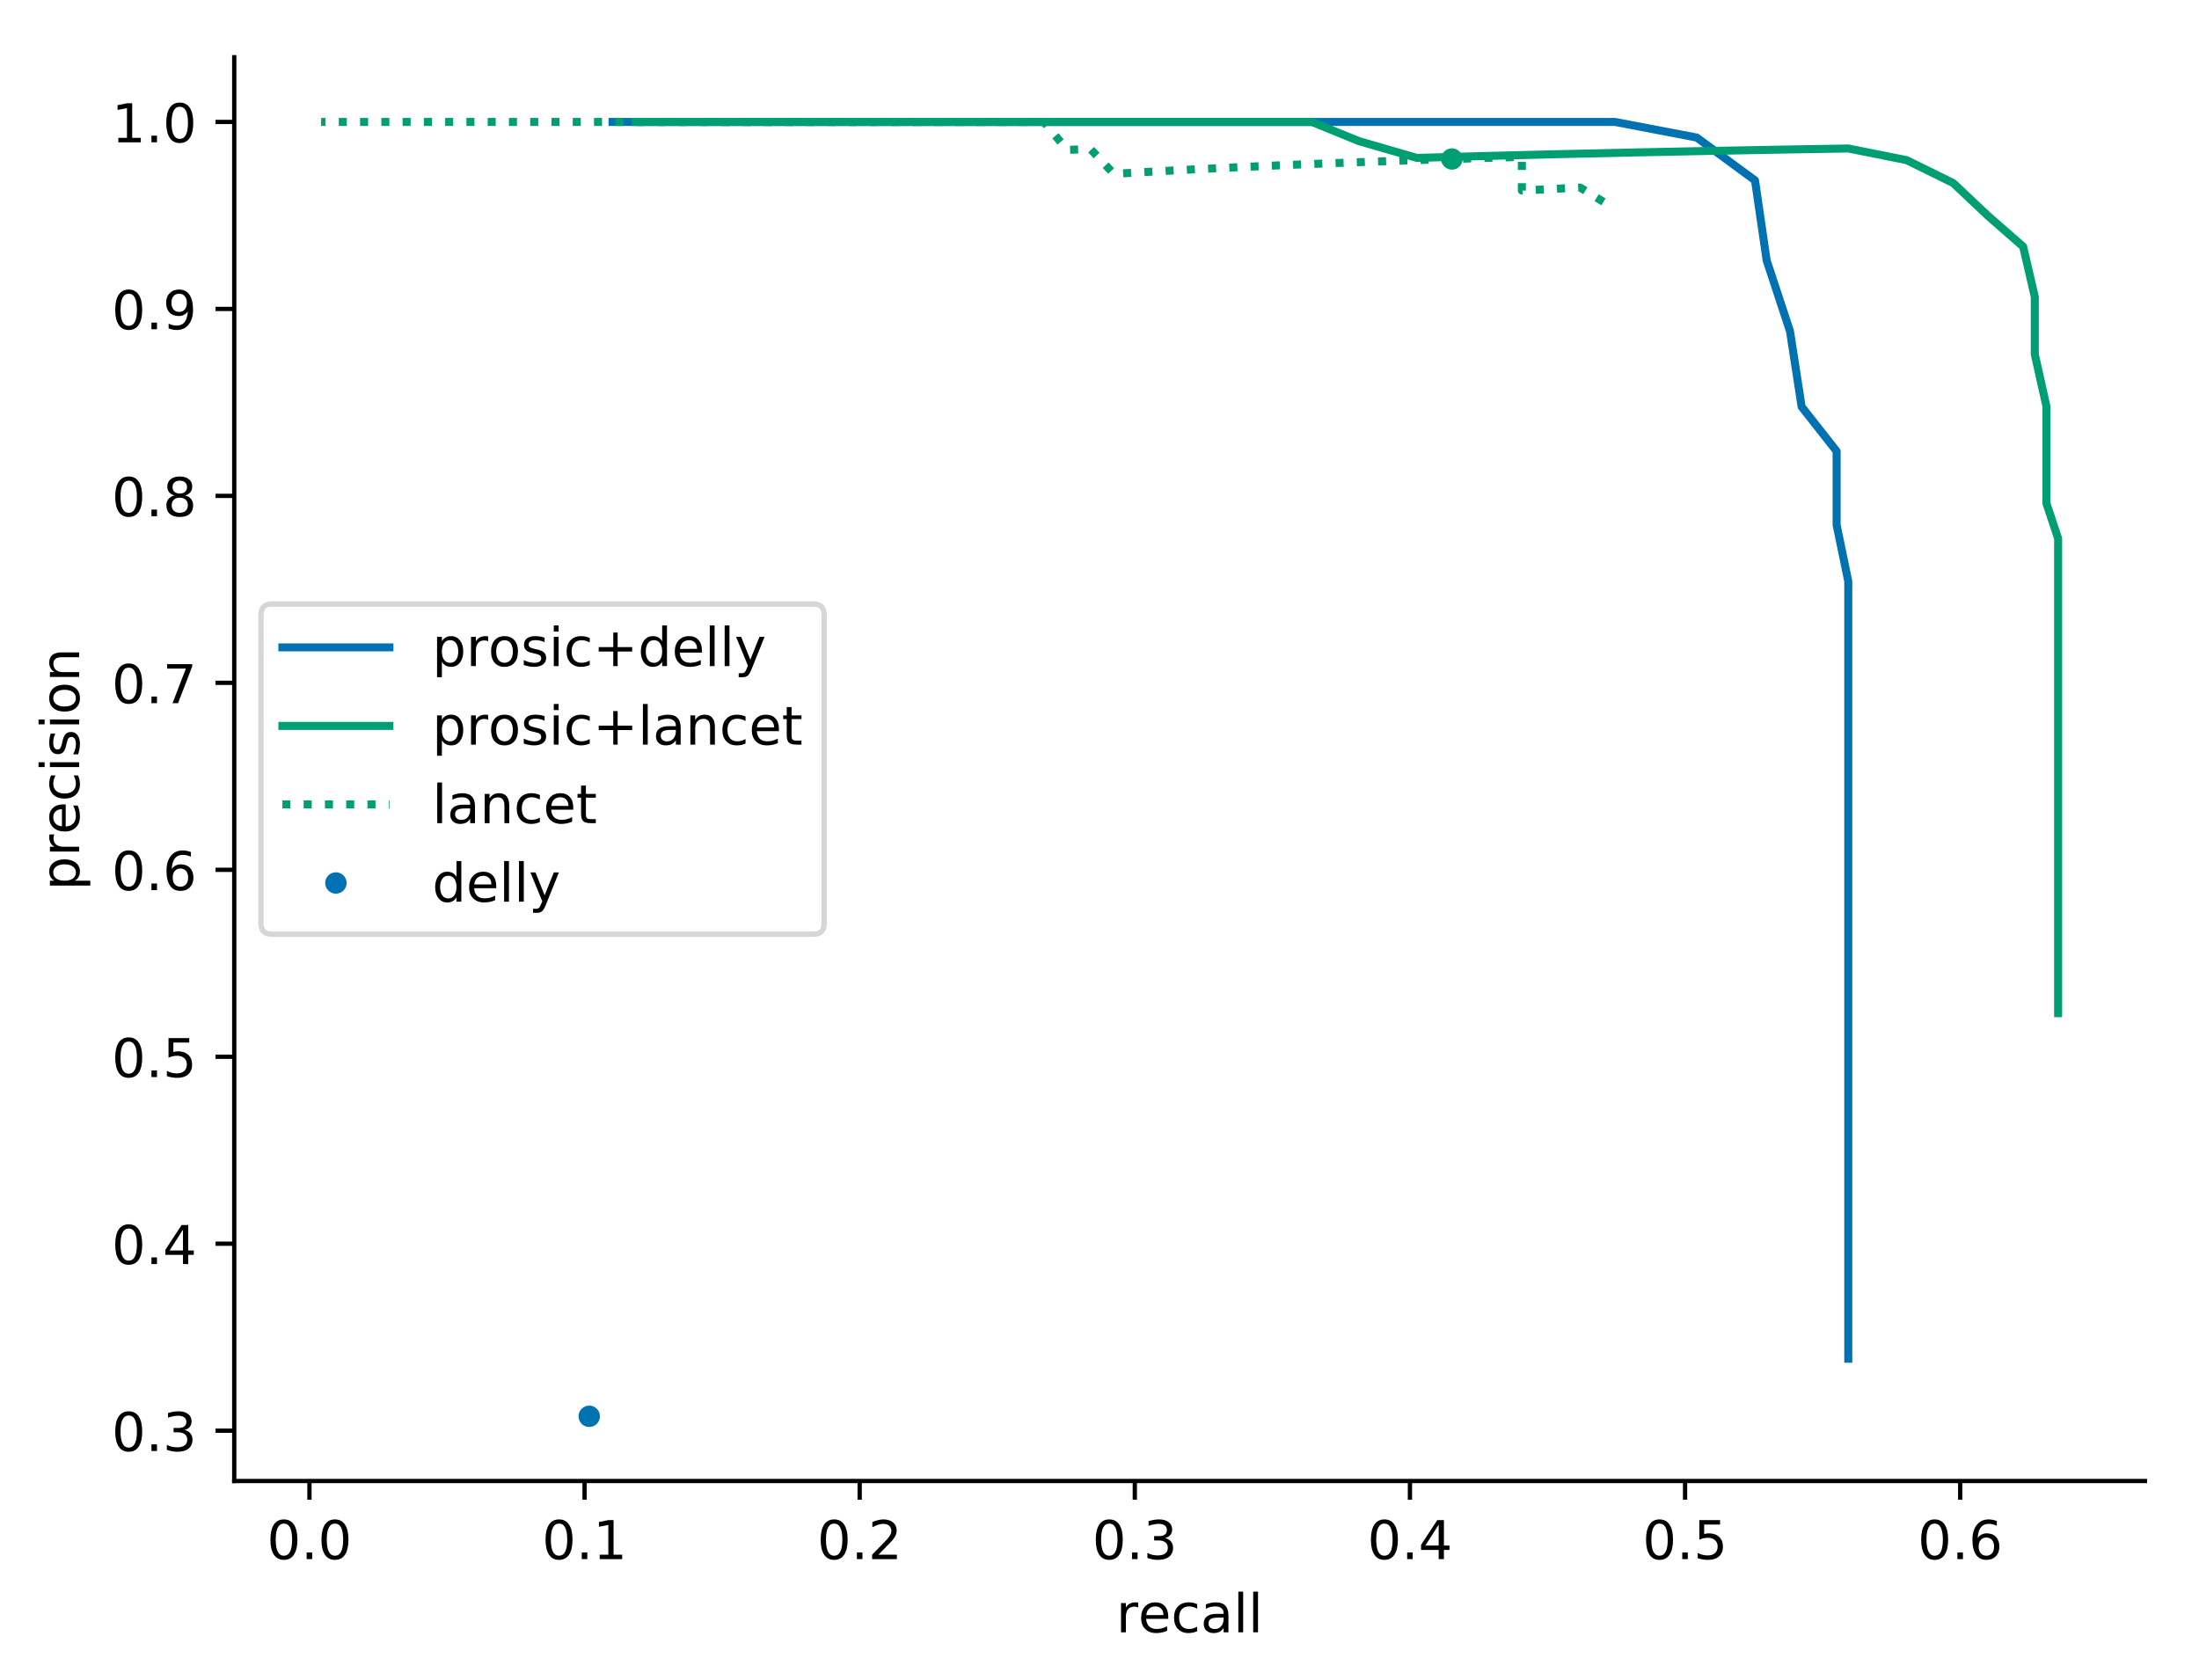
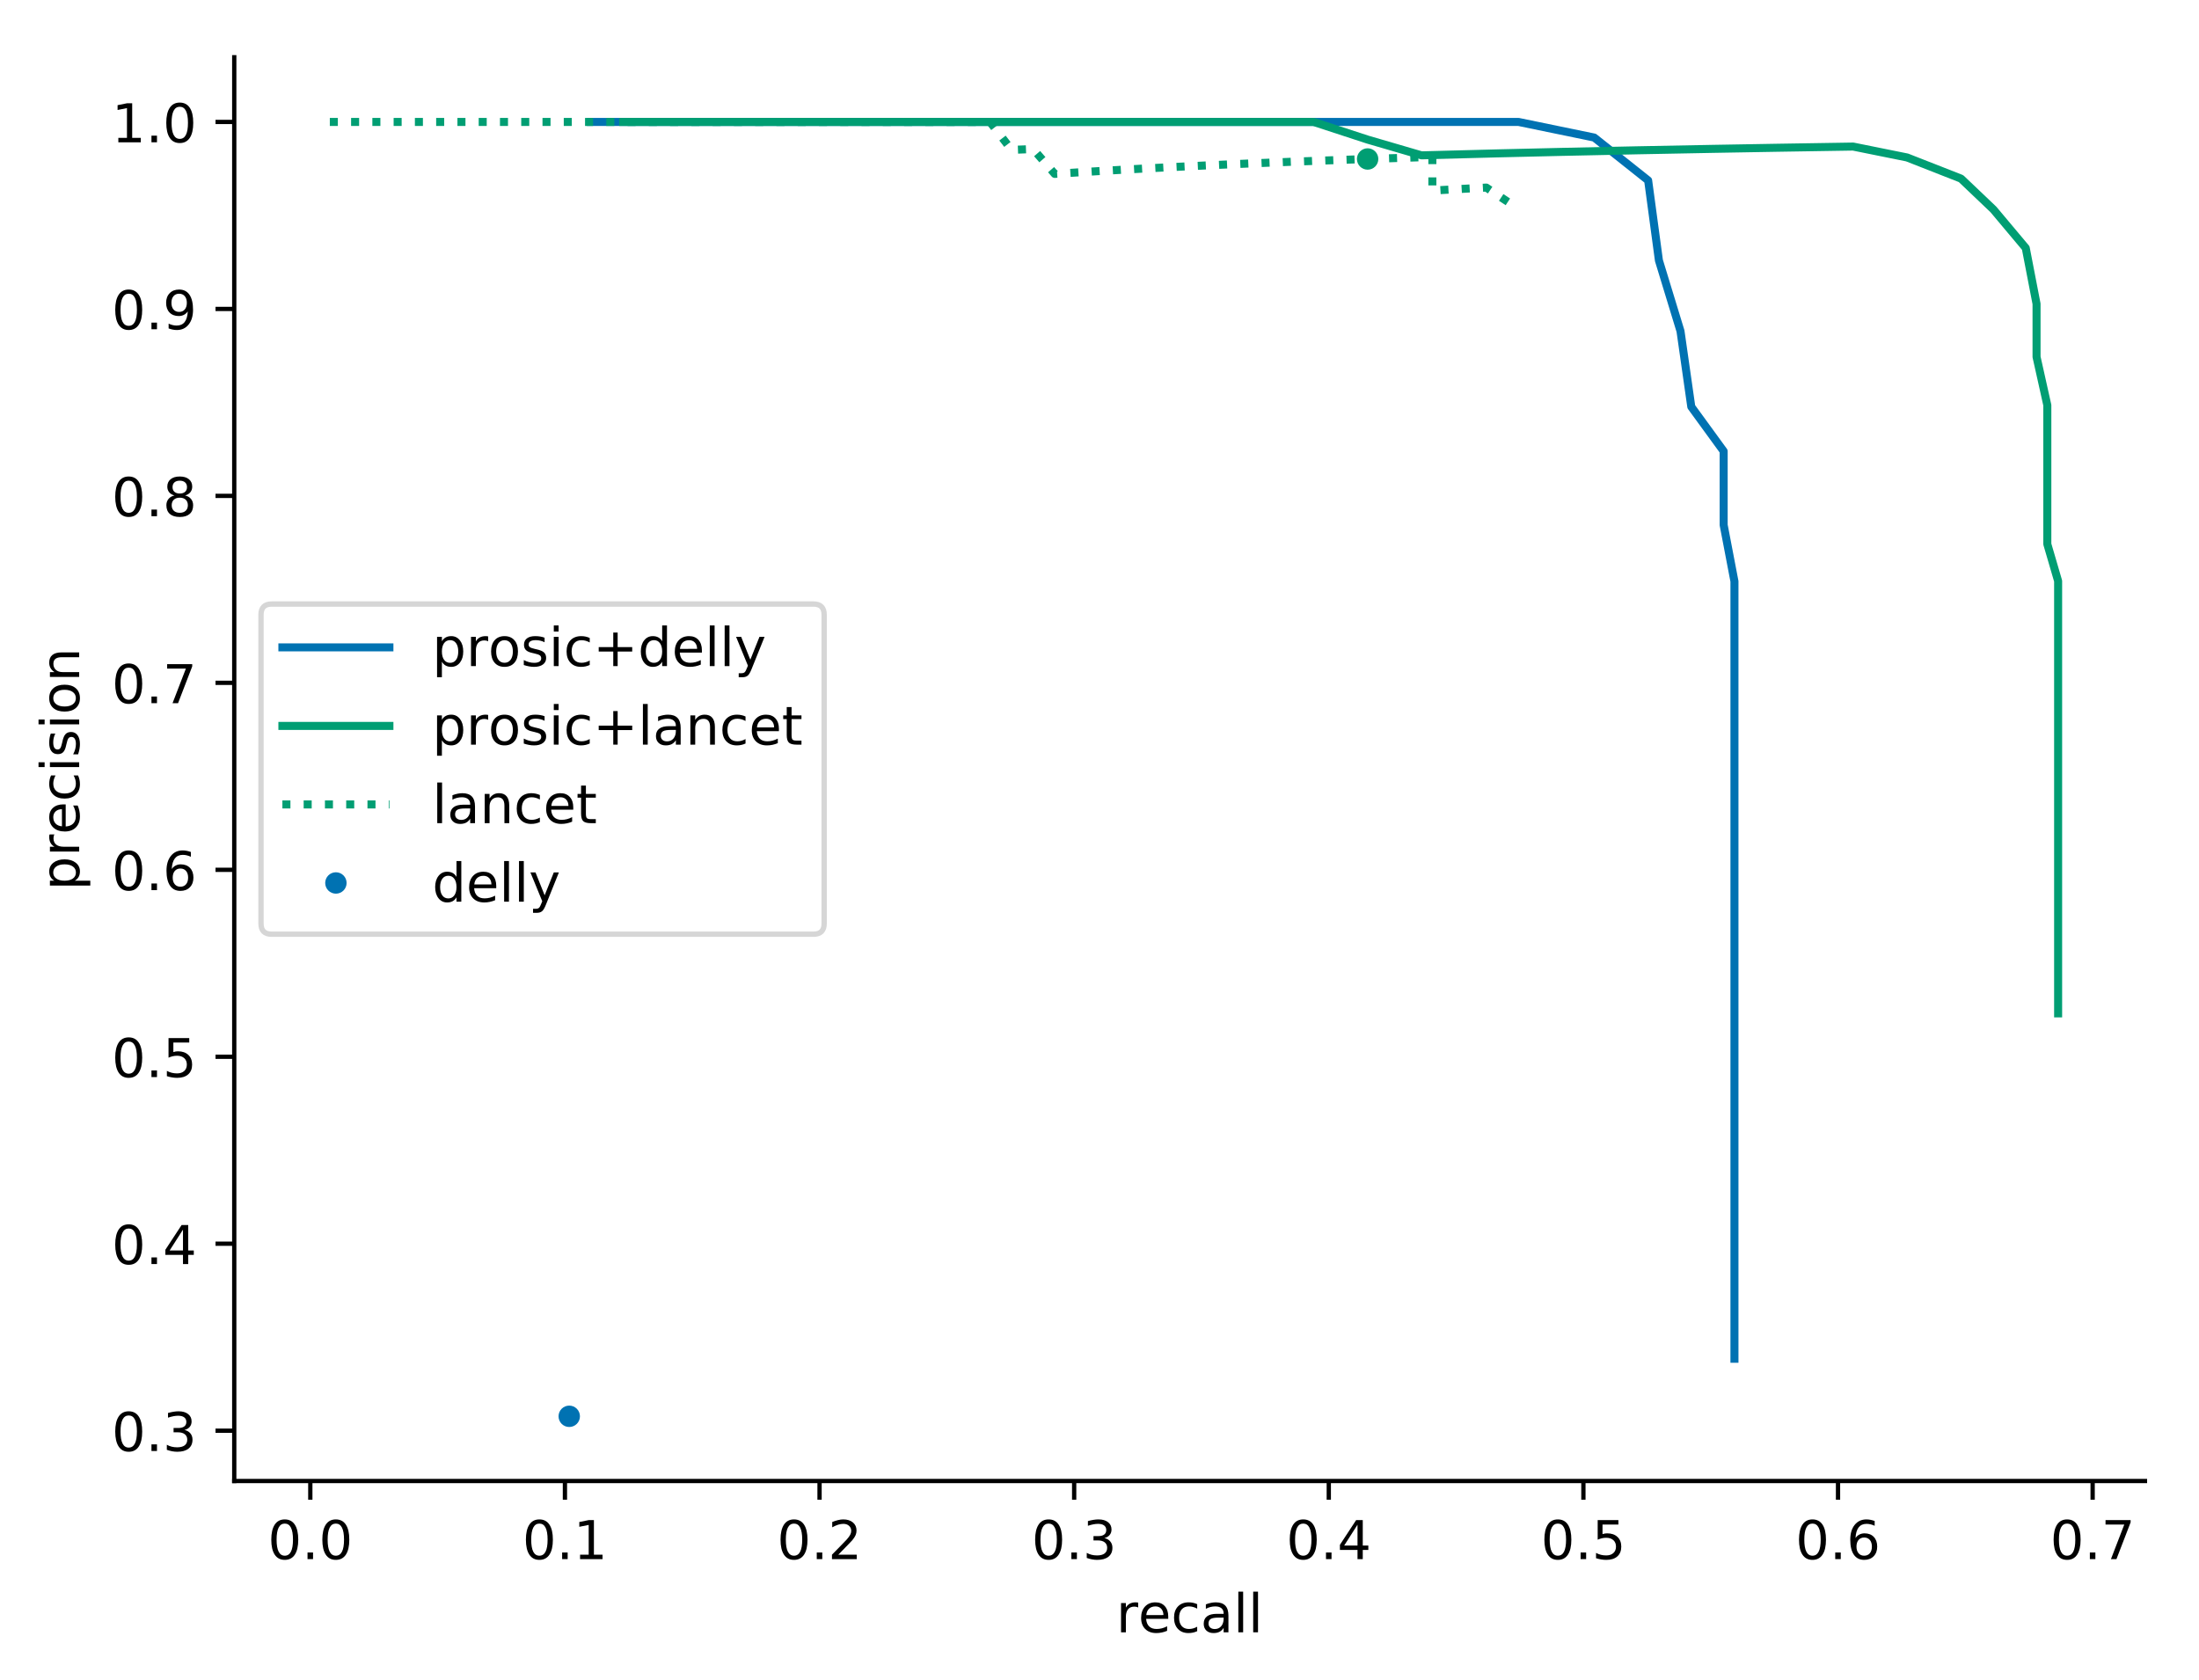
<svg xmlns="http://www.w3.org/2000/svg" xmlns:xlink="http://www.w3.org/1999/xlink" height="314pt" version="1.1" viewBox="0 0 411 314" width="411pt">
  <defs>
    <style type="text/css">
*{stroke-linecap:butt;stroke-linejoin:round;}
  </style>
  </defs>
  <g id="figure_1">
    <g id="patch_1">
      <path d="M 0 314.368  L 411.601 314.368  L 411.601 0  L 0 0  z " style="fill:#ffffff;" />
    </g>
    <g id="axes_1">
      <g id="patch_2">
        <path d="M 43.781 276.812  L 400.901 276.812  L 400.901 10.7  L 43.781 10.7  z " style="fill:#ffffff;" />
      </g>
      <g id="matplotlib.axis_1">
        <g id="xtick_1">
          <g id="line2d_1">
            <defs>
-               <path d="M 0 0  L 0 3.5  " id="m78d65d661c" style="stroke:#000000;stroke-width:0.8;" />
-             </defs>
-             <g>
-               <use style="stroke:#000000;stroke-width:0.8;" x="57.835" xlink:href="#m78d65d661c" y="276.812" />
+               <path d="M 0 0  L 0 3.5  " id="m3bd850c4ee" style="stroke:#000000;stroke-width:0.8;" />
+             </defs>
+             <g>
+               <use style="stroke:#000000;stroke-width:0.8;" x="57.997" xlink:href="#m3bd850c4ee" y="276.812" />
            </g>
          </g>
          <g id="text_1">
            <defs>
              <path d="M 31.781 66.406  Q 24.172 66.406 20.328 58.906  Q 16.5 51.422 16.5 36.375  Q 16.5 21.391 20.328 13.891  Q 24.172 6.391 31.781 6.391  Q 39.453 6.391 43.281 13.891  Q 47.125 21.391 47.125 36.375  Q 47.125 51.422 43.281 58.906  Q 39.453 66.406 31.781 66.406  z M 31.781 74.219  Q 44.047 74.219 50.516 64.516  Q 56.984 54.828 56.984 36.375  Q 56.984 17.969 50.516 8.266  Q 44.047 -1.422 31.781 -1.422  Q 19.531 -1.422 13.062 8.266  Q 6.594 17.969 6.594 36.375  Q 6.594 54.828 13.062 64.516  Q 19.531 74.219 31.781 74.219  z " id="DejaVuSans-30" />
              <path d="M 10.688 12.406  L 21 12.406  L 21 0  L 10.688 0  z " id="DejaVuSans-2e" />
            </defs>
-             <g transform="translate(49.88352 291.4104)scale(0.1 -0.1)">
+             <g transform="translate(50.04593 291.4104)scale(0.1 -0.1)">
              <use xlink:href="#DejaVuSans-30" />
              <use x="63.623" xlink:href="#DejaVuSans-2e" />
              <use x="95.41" xlink:href="#DejaVuSans-30" />
            </g>
          </g>
        </g>
        <g id="xtick_2">
          <g id="line2d_2">
            <g>
-               <use style="stroke:#000000;stroke-width:0.8;" x="109.257" xlink:href="#m78d65d661c" y="276.812" />
+               <use style="stroke:#000000;stroke-width:0.8;" x="105.587" xlink:href="#m3bd850c4ee" y="276.812" />
            </g>
          </g>
          <g id="text_2">
            <defs>
              <path d="M 12.406 8.297  L 28.516 8.297  L 28.516 63.922  L 10.984 60.406  L 10.984 69.391  L 28.422 72.906  L 38.281 72.906  L 38.281 8.297  L 54.391 8.297  L 54.391 0  L 12.406 0  z " id="DejaVuSans-31" />
            </defs>
-             <g transform="translate(101.3053 291.4104)scale(0.1 -0.1)">
+             <g transform="translate(97.63504 291.4104)scale(0.1 -0.1)">
              <use xlink:href="#DejaVuSans-30" />
              <use x="63.623" xlink:href="#DejaVuSans-2e" />
              <use x="95.41" xlink:href="#DejaVuSans-31" />
            </g>
          </g>
        </g>
        <g id="xtick_3">
          <g id="line2d_3">
            <g>
-               <use style="stroke:#000000;stroke-width:0.8;" x="160.679" xlink:href="#m78d65d661c" y="276.812" />
+               <use style="stroke:#000000;stroke-width:0.8;" x="153.176" xlink:href="#m3bd850c4ee" y="276.812" />
            </g>
          </g>
          <g id="text_3">
            <defs>
              <path d="M 19.188 8.297  L 53.609 8.297  L 53.609 0  L 7.328 0  L 7.328 8.297  Q 12.938 14.109 22.625 23.891  Q 32.328 33.688 34.812 36.531  Q 39.547 41.844 41.422 45.531  Q 43.312 49.219 43.312 52.781  Q 43.312 58.594 39.234 62.25  Q 35.156 65.922 28.609 65.922  Q 23.969 65.922 18.812 64.312  Q 13.672 62.703 7.812 59.422  L 7.812 69.391  Q 13.766 71.781 18.938 73  Q 24.125 74.219 28.422 74.219  Q 39.75 74.219 46.484 68.547  Q 53.219 62.891 53.219 53.422  Q 53.219 48.922 51.531 44.891  Q 49.859 40.875 45.406 35.406  Q 44.188 33.984 37.641 27.219  Q 31.109 20.453 19.188 8.297  z " id="DejaVuSans-32" />
            </defs>
-             <g transform="translate(152.7271 291.4104)scale(0.1 -0.1)">
+             <g transform="translate(145.2242 291.4104)scale(0.1 -0.1)">
              <use xlink:href="#DejaVuSans-30" />
              <use x="63.623" xlink:href="#DejaVuSans-2e" />
              <use x="95.41" xlink:href="#DejaVuSans-32" />
            </g>
          </g>
        </g>
        <g id="xtick_4">
          <g id="line2d_4">
            <g>
-               <use style="stroke:#000000;stroke-width:0.8;" x="212.1" xlink:href="#m78d65d661c" y="276.812" />
+               <use style="stroke:#000000;stroke-width:0.8;" x="200.765" xlink:href="#m3bd850c4ee" y="276.812" />
            </g>
          </g>
          <g id="text_4">
            <defs>
              <path d="M 40.578 39.312  Q 47.656 37.797 51.625 33  Q 55.609 28.219 55.609 21.188  Q 55.609 10.406 48.188 4.484  Q 40.766 -1.422 27.094 -1.422  Q 22.516 -1.422 17.656 -0.516  Q 12.797 0.391 7.625 2.203  L 7.625 11.719  Q 11.719 9.328 16.594 8.109  Q 21.484 6.891 26.812 6.891  Q 36.078 6.891 40.938 10.547  Q 45.797 14.203 45.797 21.188  Q 45.797 27.641 41.281 31.266  Q 36.766 34.906 28.719 34.906  L 20.219 34.906  L 20.219 43.016  L 29.109 43.016  Q 36.375 43.016 40.234 45.922  Q 44.094 48.828 44.094 54.297  Q 44.094 59.906 40.109 62.906  Q 36.141 65.922 28.719 65.922  Q 24.656 65.922 20.016 65.031  Q 15.375 64.156 9.812 62.312  L 9.812 71.094  Q 15.438 72.656 20.344 73.438  Q 25.25 74.219 29.594 74.219  Q 40.828 74.219 47.359 69.109  Q 53.906 64.016 53.906 55.328  Q 53.906 49.266 50.438 45.094  Q 46.969 40.922 40.578 39.312  z " id="DejaVuSans-33" />
            </defs>
-             <g transform="translate(204.1489 291.4104)scale(0.1 -0.1)">
+             <g transform="translate(192.8133 291.4104)scale(0.1 -0.1)">
              <use xlink:href="#DejaVuSans-30" />
              <use x="63.623" xlink:href="#DejaVuSans-2e" />
              <use x="95.41" xlink:href="#DejaVuSans-33" />
            </g>
          </g>
        </g>
        <g id="xtick_5">
          <g id="line2d_5">
            <g>
-               <use style="stroke:#000000;stroke-width:0.8;" x="263.522" xlink:href="#m78d65d661c" y="276.812" />
+               <use style="stroke:#000000;stroke-width:0.8;" x="248.354" xlink:href="#m3bd850c4ee" y="276.812" />
            </g>
          </g>
          <g id="text_5">
            <defs>
              <path d="M 37.797 64.312  L 12.891 25.391  L 37.797 25.391  z M 35.203 72.906  L 47.609 72.906  L 47.609 25.391  L 58.016 25.391  L 58.016 17.188  L 47.609 17.188  L 47.609 0  L 37.797 0  L 37.797 17.188  L 4.891 17.188  L 4.891 26.703  z " id="DejaVuSans-34" />
            </defs>
-             <g transform="translate(255.5707 291.4104)scale(0.1 -0.1)">
+             <g transform="translate(240.4024 291.4104)scale(0.1 -0.1)">
              <use xlink:href="#DejaVuSans-30" />
              <use x="63.623" xlink:href="#DejaVuSans-2e" />
              <use x="95.41" xlink:href="#DejaVuSans-34" />
            </g>
          </g>
        </g>
        <g id="xtick_6">
          <g id="line2d_6">
            <g>
-               <use style="stroke:#000000;stroke-width:0.8;" x="314.944" xlink:href="#m78d65d661c" y="276.812" />
+               <use style="stroke:#000000;stroke-width:0.8;" x="295.943" xlink:href="#m3bd850c4ee" y="276.812" />
            </g>
          </g>
          <g id="text_6">
            <defs>
              <path d="M 10.797 72.906  L 49.516 72.906  L 49.516 64.594  L 19.828 64.594  L 19.828 46.734  Q 21.969 47.469 24.109 47.828  Q 26.266 48.188 28.422 48.188  Q 40.625 48.188 47.75 41.5  Q 54.891 34.812 54.891 23.391  Q 54.891 11.625 47.562 5.094  Q 40.234 -1.422 26.906 -1.422  Q 22.312 -1.422 17.547 -0.641  Q 12.797 0.141 7.719 1.703  L 7.719 11.625  Q 12.109 9.234 16.797 8.062  Q 21.484 6.891 26.703 6.891  Q 35.156 6.891 40.078 11.328  Q 45.016 15.766 45.016 23.391  Q 45.016 31 40.078 35.438  Q 35.156 39.891 26.703 39.891  Q 22.75 39.891 18.812 39.016  Q 14.891 38.141 10.797 36.281  z " id="DejaVuSans-35" />
            </defs>
-             <g transform="translate(306.9925 291.4104)scale(0.1 -0.1)">
+             <g transform="translate(287.9915 291.4104)scale(0.1 -0.1)">
              <use xlink:href="#DejaVuSans-30" />
              <use x="63.623" xlink:href="#DejaVuSans-2e" />
              <use x="95.41" xlink:href="#DejaVuSans-35" />
            </g>
          </g>
        </g>
        <g id="xtick_7">
          <g id="line2d_7">
            <g>
-               <use style="stroke:#000000;stroke-width:0.8;" x="366.366" xlink:href="#m78d65d661c" y="276.812" />
+               <use style="stroke:#000000;stroke-width:0.8;" x="343.532" xlink:href="#m3bd850c4ee" y="276.812" />
            </g>
          </g>
          <g id="text_7">
            <defs>
              <path d="M 33.016 40.375  Q 26.375 40.375 22.484 35.828  Q 18.609 31.297 18.609 23.391  Q 18.609 15.531 22.484 10.953  Q 26.375 6.391 33.016 6.391  Q 39.656 6.391 43.531 10.953  Q 47.406 15.531 47.406 23.391  Q 47.406 31.297 43.531 35.828  Q 39.656 40.375 33.016 40.375  z M 52.594 71.297  L 52.594 62.312  Q 48.875 64.062 45.094 64.984  Q 41.312 65.922 37.594 65.922  Q 27.828 65.922 22.672 59.328  Q 17.531 52.734 16.797 39.406  Q 19.672 43.656 24.016 45.922  Q 28.375 48.188 33.594 48.188  Q 44.578 48.188 50.953 41.516  Q 57.328 34.859 57.328 23.391  Q 57.328 12.156 50.688 5.359  Q 44.047 -1.422 33.016 -1.422  Q 20.359 -1.422 13.672 8.266  Q 6.984 17.969 6.984 36.375  Q 6.984 53.656 15.188 63.938  Q 23.391 74.219 37.203 74.219  Q 40.922 74.219 44.703 73.484  Q 48.484 72.75 52.594 71.297  z " id="DejaVuSans-36" />
            </defs>
-             <g transform="translate(358.4143 291.4104)scale(0.1 -0.1)">
+             <g transform="translate(335.5806 291.4104)scale(0.1 -0.1)">
              <use xlink:href="#DejaVuSans-30" />
              <use x="63.623" xlink:href="#DejaVuSans-2e" />
              <use x="95.41" xlink:href="#DejaVuSans-36" />
            </g>
          </g>
        </g>
-         <g id="text_8">
+         <g id="xtick_8">
+           <g id="line2d_8">
+             <g>
+               <use style="stroke:#000000;stroke-width:0.8;" x="391.121" xlink:href="#m3bd850c4ee" y="276.812" />
+             </g>
+           </g>
+           <g id="text_8">
+             <defs>
+               <path d="M 8.203 72.906  L 55.078 72.906  L 55.078 68.703  L 28.609 0  L 18.312 0  L 43.219 64.594  L 8.203 64.594  z " id="DejaVuSans-37" />
+             </defs>
+             <g transform="translate(383.1697 291.4104)scale(0.1 -0.1)">
+               <use xlink:href="#DejaVuSans-30" />
+               <use x="63.623" xlink:href="#DejaVuSans-2e" />
+               <use x="95.41" xlink:href="#DejaVuSans-37" />
+             </g>
+           </g>
+         </g>
+         <g id="text_9">
          <defs>
            <path d="M 41.109 46.297  Q 39.594 47.172 37.812 47.578  Q 36.031 48 33.891 48  Q 26.266 48 22.188 43.047  Q 18.109 38.094 18.109 28.812  L 18.109 0  L 9.078 0  L 9.078 54.688  L 18.109 54.688  L 18.109 46.188  Q 20.953 51.172 25.484 53.578  Q 30.031 56 36.531 56  Q 37.453 56 38.578 55.875  Q 39.703 55.766 41.062 55.516  z " id="DejaVuSans-72" />
            <path d="M 56.203 29.594  L 56.203 25.203  L 14.891 25.203  Q 15.484 15.922 20.484 11.062  Q 25.484 6.203 34.422 6.203  Q 39.594 6.203 44.453 7.469  Q 49.312 8.734 54.109 11.281  L 54.109 2.781  Q 49.266 0.734 44.188 -0.344  Q 39.109 -1.422 33.891 -1.422  Q 20.797 -1.422 13.156 6.188  Q 5.516 13.812 5.516 26.812  Q 5.516 40.234 12.766 48.109  Q 20.016 56 32.328 56  Q 43.359 56 49.781 48.891  Q 56.203 41.797 56.203 29.594  z M 47.219 32.234  Q 47.125 39.594 43.094 43.984  Q 39.062 48.391 32.422 48.391  Q 24.906 48.391 20.391 44.141  Q 15.875 39.891 15.188 32.172  z " id="DejaVuSans-65" />
            <path d="M 48.781 52.594  L 48.781 44.188  Q 44.969 46.297 41.141 47.344  Q 37.312 48.391 33.406 48.391  Q 24.656 48.391 19.812 42.844  Q 14.984 37.312 14.984 27.297  Q 14.984 17.281 19.812 11.734  Q 24.656 6.203 33.406 6.203  Q 37.312 6.203 41.141 7.25  Q 44.969 8.297 48.781 10.406  L 48.781 2.094  Q 45.016 0.344 40.984 -0.531  Q 36.969 -1.422 32.422 -1.422  Q 20.062 -1.422 12.781 6.344  Q 5.516 14.109 5.516 27.297  Q 5.516 40.672 12.859 48.328  Q 20.219 56 33.016 56  Q 37.156 56 41.109 55.141  Q 45.062 54.297 48.781 52.594  z " id="DejaVuSans-63" />
            <path d="M 34.281 27.484  Q 23.391 27.484 19.188 25  Q 14.984 22.516 14.984 16.5  Q 14.984 11.719 18.141 8.906  Q 21.297 6.109 26.703 6.109  Q 34.188 6.109 38.703 11.406  Q 43.219 16.703 43.219 25.484  L 43.219 27.484  z M 52.203 31.203  L 52.203 0  L 43.219 0  L 43.219 8.297  Q 40.141 3.328 35.547 0.953  Q 30.953 -1.422 24.312 -1.422  Q 15.922 -1.422 10.953 3.297  Q 6 8.016 6 15.922  Q 6 25.141 12.172 29.828  Q 18.359 34.516 30.609 34.516  L 43.219 34.516  L 43.219 35.406  Q 43.219 41.609 39.141 45  Q 35.062 48.391 27.688 48.391  Q 23 48.391 18.547 47.266  Q 14.109 46.141 10.016 43.891  L 10.016 52.203  Q 14.938 54.109 19.578 55.047  Q 24.219 56 28.609 56  Q 40.484 56 46.344 49.844  Q 52.203 43.703 52.203 31.203  z " id="DejaVuSans-61" />
            <path d="M 9.422 75.984  L 18.406 75.984  L 18.406 0  L 9.422 0  z " id="DejaVuSans-6c" />
          </defs>
          <g transform="translate(208.6194 305.0886)scale(0.1 -0.1)">
            <use xlink:href="#DejaVuSans-72" />
            <use x="41.082" xlink:href="#DejaVuSans-65" />
            <use x="102.605" xlink:href="#DejaVuSans-63" />
            <use x="157.586" xlink:href="#DejaVuSans-61" />
            <use x="218.865" xlink:href="#DejaVuSans-6c" />
            <use x="246.648" xlink:href="#DejaVuSans-6c" />
          </g>
        </g>
      </g>
      <g id="matplotlib.axis_2">
        <g id="ytick_1">
-           <g id="line2d_8">
-             <defs>
-               <path d="M 0 0  L -3.5 0  " id="mfc31c74ad8" style="stroke:#000000;stroke-width:0.8;" />
-             </defs>
-             <g>
-               <use style="stroke:#000000;stroke-width:0.8;" x="43.781" xlink:href="#mfc31c74ad8" y="267.404" />
-             </g>
-           </g>
-           <g id="text_9">
+           <g id="line2d_9">
+             <defs>
+               <path d="M 0 0  L -3.5 0  " id="mf53f90aa0c" style="stroke:#000000;stroke-width:0.8;" />
+             </defs>
+             <g>
+               <use style="stroke:#000000;stroke-width:0.8;" x="43.781" xlink:href="#mf53f90aa0c" y="267.404" />
+             </g>
+           </g>
+           <g id="text_10">
            <g transform="translate(20.87813 271.2032)scale(0.1 -0.1)">
              <use xlink:href="#DejaVuSans-30" />
              <use x="63.623" xlink:href="#DejaVuSans-2e" />
              <use x="95.41" xlink:href="#DejaVuSans-33" />
            </g>
          </g>
        </g>
        <g id="ytick_2">
-           <g id="line2d_9">
-             <g>
-               <use style="stroke:#000000;stroke-width:0.8;" x="43.781" xlink:href="#mfc31c74ad8" y="232.46" />
-             </g>
-           </g>
-           <g id="text_10">
+           <g id="line2d_10">
+             <g>
+               <use style="stroke:#000000;stroke-width:0.8;" x="43.781" xlink:href="#mf53f90aa0c" y="232.46" />
+             </g>
+           </g>
+           <g id="text_11">
            <g transform="translate(20.87813 236.2592)scale(0.1 -0.1)">
              <use xlink:href="#DejaVuSans-30" />
              <use x="63.623" xlink:href="#DejaVuSans-2e" />
              <use x="95.41" xlink:href="#DejaVuSans-34" />
            </g>
          </g>
        </g>
        <g id="ytick_3">
-           <g id="line2d_10">
-             <g>
-               <use style="stroke:#000000;stroke-width:0.8;" x="43.781" xlink:href="#mfc31c74ad8" y="197.516" />
-             </g>
-           </g>
-           <g id="text_11">
+           <g id="line2d_11">
+             <g>
+               <use style="stroke:#000000;stroke-width:0.8;" x="43.781" xlink:href="#mf53f90aa0c" y="197.516" />
+             </g>
+           </g>
+           <g id="text_12">
            <g transform="translate(20.87813 201.3152)scale(0.1 -0.1)">
              <use xlink:href="#DejaVuSans-30" />
              <use x="63.623" xlink:href="#DejaVuSans-2e" />
              <use x="95.41" xlink:href="#DejaVuSans-35" />
            </g>
          </g>
        </g>
        <g id="ytick_4">
-           <g id="line2d_11">
-             <g>
-               <use style="stroke:#000000;stroke-width:0.8;" x="43.781" xlink:href="#mfc31c74ad8" y="162.572" />
-             </g>
-           </g>
-           <g id="text_12">
+           <g id="line2d_12">
+             <g>
+               <use style="stroke:#000000;stroke-width:0.8;" x="43.781" xlink:href="#mf53f90aa0c" y="162.572" />
+             </g>
+           </g>
+           <g id="text_13">
            <g transform="translate(20.87813 166.3712)scale(0.1 -0.1)">
              <use xlink:href="#DejaVuSans-30" />
              <use x="63.623" xlink:href="#DejaVuSans-2e" />
              <use x="95.41" xlink:href="#DejaVuSans-36" />
            </g>
          </g>
        </g>
        <g id="ytick_5">
-           <g id="line2d_12">
-             <g>
-               <use style="stroke:#000000;stroke-width:0.8;" x="43.781" xlink:href="#mfc31c74ad8" y="127.628" />
-             </g>
-           </g>
-           <g id="text_13">
-             <defs>
-               <path d="M 8.203 72.906  L 55.078 72.906  L 55.078 68.703  L 28.609 0  L 18.312 0  L 43.219 64.594  L 8.203 64.594  z " id="DejaVuSans-37" />
-             </defs>
+           <g id="line2d_13">
+             <g>
+               <use style="stroke:#000000;stroke-width:0.8;" x="43.781" xlink:href="#mf53f90aa0c" y="127.628" />
+             </g>
+           </g>
+           <g id="text_14">
            <g transform="translate(20.87813 131.4272)scale(0.1 -0.1)">
              <use xlink:href="#DejaVuSans-30" />
              <use x="63.623" xlink:href="#DejaVuSans-2e" />
              <use x="95.41" xlink:href="#DejaVuSans-37" />
            </g>
          </g>
        </g>
        <g id="ytick_6">
-           <g id="line2d_13">
-             <g>
-               <use style="stroke:#000000;stroke-width:0.8;" x="43.781" xlink:href="#mfc31c74ad8" y="92.684" />
-             </g>
-           </g>
-           <g id="text_14">
+           <g id="line2d_14">
+             <g>
+               <use style="stroke:#000000;stroke-width:0.8;" x="43.781" xlink:href="#mf53f90aa0c" y="92.684" />
+             </g>
+           </g>
+           <g id="text_15">
            <defs>
              <path d="M 31.781 34.625  Q 24.75 34.625 20.719 30.859  Q 16.703 27.094 16.703 20.516  Q 16.703 13.922 20.719 10.156  Q 24.75 6.391 31.781 6.391  Q 38.812 6.391 42.859 10.172  Q 46.922 13.969 46.922 20.516  Q 46.922 27.094 42.891 30.859  Q 38.875 34.625 31.781 34.625  z M 21.922 38.812  Q 15.578 40.375 12.031 44.719  Q 8.5 49.078 8.5 55.328  Q 8.5 64.062 14.719 69.141  Q 20.953 74.219 31.781 74.219  Q 42.672 74.219 48.875 69.141  Q 55.078 64.062 55.078 55.328  Q 55.078 49.078 51.531 44.719  Q 48 40.375 41.703 38.812  Q 48.828 37.156 52.797 32.312  Q 56.781 27.484 56.781 20.516  Q 56.781 9.906 50.312 4.234  Q 43.844 -1.422 31.781 -1.422  Q 19.734 -1.422 13.25 4.234  Q 6.781 9.906 6.781 20.516  Q 6.781 27.484 10.781 32.312  Q 14.797 37.156 21.922 38.812  z M 18.312 54.391  Q 18.312 48.734 21.844 45.562  Q 25.391 42.391 31.781 42.391  Q 38.141 42.391 41.719 45.562  Q 45.312 48.734 45.312 54.391  Q 45.312 60.062 41.719 63.234  Q 38.141 66.406 31.781 66.406  Q 25.391 66.406 21.844 63.234  Q 18.312 60.062 18.312 54.391  z " id="DejaVuSans-38" />
            </defs>
            <g transform="translate(20.87813 96.48322)scale(0.1 -0.1)">
              <use xlink:href="#DejaVuSans-30" />
              <use x="63.623" xlink:href="#DejaVuSans-2e" />
              <use x="95.41" xlink:href="#DejaVuSans-38" />
            </g>
          </g>
        </g>
        <g id="ytick_7">
-           <g id="line2d_14">
-             <g>
-               <use style="stroke:#000000;stroke-width:0.8;" x="43.781" xlink:href="#mfc31c74ad8" y="57.74" />
-             </g>
-           </g>
-           <g id="text_15">
+           <g id="line2d_15">
+             <g>
+               <use style="stroke:#000000;stroke-width:0.8;" x="43.781" xlink:href="#mf53f90aa0c" y="57.74" />
+             </g>
+           </g>
+           <g id="text_16">
            <defs>
              <path d="M 10.984 1.516  L 10.984 10.5  Q 14.703 8.734 18.5 7.812  Q 22.312 6.891 25.984 6.891  Q 35.75 6.891 40.891 13.453  Q 46.047 20.016 46.781 33.406  Q 43.953 29.203 39.594 26.953  Q 35.25 24.703 29.984 24.703  Q 19.047 24.703 12.672 31.312  Q 6.297 37.938 6.297 49.422  Q 6.297 60.641 12.938 67.422  Q 19.578 74.219 30.609 74.219  Q 43.266 74.219 49.922 64.516  Q 56.594 54.828 56.594 36.375  Q 56.594 19.141 48.406 8.859  Q 40.234 -1.422 26.422 -1.422  Q 22.703 -1.422 18.891 -0.688  Q 15.094 0.047 10.984 1.516  z M 30.609 32.422  Q 37.25 32.422 41.125 36.953  Q 45.016 41.5 45.016 49.422  Q 45.016 57.281 41.125 61.844  Q 37.25 66.406 30.609 66.406  Q 23.969 66.406 20.094 61.844  Q 16.219 57.281 16.219 49.422  Q 16.219 41.5 20.094 36.953  Q 23.969 32.422 30.609 32.422  z " id="DejaVuSans-39" />
            </defs>
            <g transform="translate(20.87813 61.53922)scale(0.1 -0.1)">
              <use xlink:href="#DejaVuSans-30" />
              <use x="63.623" xlink:href="#DejaVuSans-2e" />
              <use x="95.41" xlink:href="#DejaVuSans-39" />
            </g>
          </g>
        </g>
        <g id="ytick_8">
-           <g id="line2d_15">
-             <g>
-               <use style="stroke:#000000;stroke-width:0.8;" x="43.781" xlink:href="#mfc31c74ad8" y="22.796" />
-             </g>
-           </g>
-           <g id="text_16">
+           <g id="line2d_16">
+             <g>
+               <use style="stroke:#000000;stroke-width:0.8;" x="43.781" xlink:href="#mf53f90aa0c" y="22.796" />
+             </g>
+           </g>
+           <g id="text_17">
            <g transform="translate(20.87813 26.59522)scale(0.1 -0.1)">
              <use xlink:href="#DejaVuSans-31" />
              <use x="63.623" xlink:href="#DejaVuSans-2e" />
              <use x="95.41" xlink:href="#DejaVuSans-30" />
            </g>
          </g>
        </g>
-         <g id="text_17">
+         <g id="text_18">
          <defs>
            <path d="M 18.109 8.203  L 18.109 -20.797  L 9.078 -20.797  L 9.078 54.688  L 18.109 54.688  L 18.109 46.391  Q 20.953 51.266 25.266 53.625  Q 29.594 56 35.594 56  Q 45.562 56 51.781 48.094  Q 58.016 40.188 58.016 27.297  Q 58.016 14.406 51.781 6.484  Q 45.562 -1.422 35.594 -1.422  Q 29.594 -1.422 25.266 0.953  Q 20.953 3.328 18.109 8.203  z M 48.688 27.297  Q 48.688 37.203 44.609 42.844  Q 40.531 48.484 33.406 48.484  Q 26.266 48.484 22.188 42.844  Q 18.109 37.203 18.109 27.297  Q 18.109 17.391 22.188 11.75  Q 26.266 6.109 33.406 6.109  Q 40.531 6.109 44.609 11.75  Q 48.688 17.391 48.688 27.297  z " id="DejaVuSans-70" />
            <path d="M 9.422 54.688  L 18.406 54.688  L 18.406 0  L 9.422 0  z M 9.422 75.984  L 18.406 75.984  L 18.406 64.594  L 9.422 64.594  z " id="DejaVuSans-69" />
            <path d="M 44.281 53.078  L 44.281 44.578  Q 40.484 46.531 36.375 47.5  Q 32.281 48.484 27.875 48.484  Q 21.188 48.484 17.844 46.438  Q 14.5 44.391 14.5 40.281  Q 14.5 37.156 16.891 35.375  Q 19.281 33.594 26.516 31.984  L 29.594 31.297  Q 39.156 29.25 43.188 25.516  Q 47.219 21.781 47.219 15.094  Q 47.219 7.469 41.188 3.016  Q 35.156 -1.422 24.609 -1.422  Q 20.219 -1.422 15.453 -0.562  Q 10.688 0.297 5.422 2  L 5.422 11.281  Q 10.406 8.688 15.234 7.391  Q 20.062 6.109 24.812 6.109  Q 31.156 6.109 34.562 8.281  Q 37.984 10.453 37.984 14.406  Q 37.984 18.062 35.516 20.016  Q 33.062 21.969 24.703 23.781  L 21.578 24.516  Q 13.234 26.266 9.516 29.906  Q 5.812 33.547 5.812 39.891  Q 5.812 47.609 11.281 51.797  Q 16.75 56 26.812 56  Q 31.781 56 36.172 55.266  Q 40.578 54.547 44.281 53.078  z " id="DejaVuSans-73" />
            <path d="M 30.609 48.391  Q 23.391 48.391 19.188 42.75  Q 14.984 37.109 14.984 27.297  Q 14.984 17.484 19.156 11.844  Q 23.344 6.203 30.609 6.203  Q 37.797 6.203 41.984 11.859  Q 46.188 17.531 46.188 27.297  Q 46.188 37.016 41.984 42.703  Q 37.797 48.391 30.609 48.391  z M 30.609 56  Q 42.328 56 49.016 48.375  Q 55.719 40.766 55.719 27.297  Q 55.719 13.875 49.016 6.219  Q 42.328 -1.422 30.609 -1.422  Q 18.844 -1.422 12.172 6.219  Q 5.516 13.875 5.516 27.297  Q 5.516 40.766 12.172 48.375  Q 18.844 56 30.609 56  z " id="DejaVuSans-6f" />
            <path d="M 54.891 33.016  L 54.891 0  L 45.906 0  L 45.906 32.719  Q 45.906 40.484 42.875 44.328  Q 39.844 48.188 33.797 48.188  Q 26.516 48.188 22.312 43.547  Q 18.109 38.922 18.109 30.906  L 18.109 0  L 9.078 0  L 9.078 54.688  L 18.109 54.688  L 18.109 46.188  Q 21.344 51.125 25.703 53.562  Q 30.078 56 35.797 56  Q 45.219 56 50.047 50.172  Q 54.891 44.344 54.891 33.016  z " id="DejaVuSans-6e" />
          </defs>
          <g transform="translate(14.79844 166.4208)rotate(-90)scale(0.1 -0.1)">
            <use xlink:href="#DejaVuSans-70" />
            <use x="63.477" xlink:href="#DejaVuSans-72" />
            <use x="104.559" xlink:href="#DejaVuSans-65" />
            <use x="166.082" xlink:href="#DejaVuSans-63" />
            <use x="221.062" xlink:href="#DejaVuSans-69" />
            <use x="248.846" xlink:href="#DejaVuSans-73" />
            <use x="300.945" xlink:href="#DejaVuSans-69" />
            <use x="328.729" xlink:href="#DejaVuSans-6f" />
            <use x="389.91" xlink:href="#DejaVuSans-6e" />
          </g>
        </g>
      </g>
-       <g id="line2d_16">
-         <path clip-path="url(#pd420003f22)" d="M 114.486 22.796  L 114.486 22.796  L 114.486 22.796  L 114.486 22.796  L 127.56 22.796  L 144.991 22.796  L 164.601 22.796  L 179.853 22.796  L 197.284 22.796  L 216.894 22.796  L 232.146 22.796  L 249.577 22.796  L 267.008 22.796  L 284.44 22.796  L 301.871 22.796  L 317.123 25.708  L 328.017 33.716  L 330.196 48.68  L 334.554 61.894  L 336.733 76.022  L 343.27 84.333  L 343.27 98.124  L 345.449 108.658  L 345.449 120.181  L 345.449 130.738  L 345.449 140.447  L 345.449 149.405  L 345.449 157.696  L 345.449 165.393  L 345.449 172.556  L 345.449 179.24  L 345.449 185.491  L 345.449 191.349  L 345.449 196.182  L 345.449 201.399  L 345.449 206.315  L 345.449 210.956  L 345.449 215.345  L 345.449 219.501  L 345.449 223.442  L 345.449 227.185  L 345.449 230.745  L 345.449 234.134  L 345.449 237.364  L 345.449 240.447  L 345.449 243.392  L 345.449 246.208  L 345.449 248.904  L 345.449 251.487  L 345.449 253.964  " style="fill:none;stroke:#0072b2;stroke-linecap:square;stroke-width:1.5;" />
-       </g>
      <g id="line2d_17">
-         <path clip-path="url(#pd420003f22)" d="M 118.844 22.796  L 118.844 22.796  L 118.844 22.796  L 118.844 22.796  L 118.844 22.796  L 131.917 22.796  L 131.917 22.796  L 144.991 22.796  L 160.243 22.796  L 168.958 22.796  L 184.211 22.796  L 197.284 22.796  L 210.357 22.796  L 221.252 22.796  L 234.325 22.796  L 245.22 22.796  L 253.935 26.362  L 264.83 29.516  L 277.903 29.149  L 290.976 28.821  L 306.228 28.478  L 319.302 28.214  L 332.375 27.973  L 345.449 27.753  L 356.343 29.927  L 365.059 34.216  L 371.595 40.378  L 378.132 46.092  L 380.311 55.492  L 380.311 66.229  L 382.49 75.972  L 382.49 85.327  L 382.49 94.11  L 384.669 100.642  L 384.669 108.476  L 384.669 115.871  L 384.669 122.863  L 384.669 129.483  L 384.669 135.762  L 384.669 141.723  L 384.669 148.309  L 384.669 153.662  L 384.669 158.765  L 384.669 163.635  L 384.669 168.288  L 384.669 172.738  L 384.669 176.997  L 384.669 181.079  L 384.669 184.993  L 384.669 189.362  " style="fill:none;stroke:#009e73;stroke-linecap:square;stroke-width:1.5;" />
+         <path clip-path="url(#p94b3af76ca)" d="M 110.426 22.796  L 110.426 22.796  L 110.426 22.796  L 110.426 22.796  L 122.525 22.796  L 138.657 22.796  L 156.805 22.796  L 170.921 22.796  L 187.053 22.796  L 205.201 22.796  L 219.317 22.796  L 235.448 22.796  L 251.58 22.796  L 267.712 22.796  L 283.844 22.796  L 297.96 25.708  L 308.042 33.716  L 310.058 48.68  L 314.091 61.894  L 316.108 76.022  L 322.157 84.333  L 322.157 98.124  L 324.174 108.658  L 324.174 120.181  L 324.174 130.738  L 324.174 140.447  L 324.174 149.405  L 324.174 157.696  L 324.174 165.393  L 324.174 172.556  L 324.174 179.24  L 324.174 185.491  L 324.174 191.349  L 324.174 196.182  L 324.174 201.399  L 324.174 206.315  L 324.174 210.956  L 324.174 215.345  L 324.174 219.501  L 324.174 223.442  L 324.174 227.185  L 324.174 230.745  L 324.174 234.134  L 324.174 237.364  L 324.174 240.447  L 324.174 243.392  L 324.174 246.208  L 324.174 248.904  L 324.174 251.487  L 324.174 253.964  " style="fill:none;stroke:#0072b2;stroke-linecap:square;stroke-width:1.5;" />
      </g>
      <g id="line2d_18">
-         <path clip-path="url(#pd420003f22)" d="M 299.692 37.729  L 295.334 35.057  L 290.976 35.276  L 284.44 35.619  L 284.44 29.328  L 280.082 29.452  L 273.545 29.648  L 269.187 29.785  L 264.83 29.927  L 258.293 30.153  L 256.114 30.231  L 247.398 30.561  L 243.041 30.738  L 238.683 30.923  L 232.146 31.216  L 227.788 31.424  L 223.431 31.643  L 216.894 31.992  L 212.536 32.24  L 208.178 32.503  L 203.821 27.86  L 199.463 28.012  L 195.105 22.796  L 190.747 22.796  L 186.39 22.796  L 179.853 22.796  L 175.495 22.796  L 171.137 22.796  L 164.601 22.796  L 160.243 22.796  L 153.706 22.796  L 149.348 22.796  L 144.991 22.796  L 138.454 22.796  L 136.275 22.796  L 129.738 22.796  L 123.202 22.796  L 118.844 22.796  L 114.486 22.796  L 107.95 22.796  L 103.592 22.796  L 99.234 22.796  L 94.876 22.796  L 90.518 22.796  L 83.982 22.796  L 79.624 22.796  L 75.266 22.796  L 68.73 22.796  L 64.372 22.796  L 60.014 22.796  " style="fill:none;stroke:#009e73;stroke-dasharray:1.5,2.475;stroke-dashoffset:0;stroke-width:1.5;" />
+         <path clip-path="url(#p94b3af76ca)" d="M 116.476 22.796  L 116.476 22.796  L 116.476 22.796  L 116.476 22.796  L 116.476 22.796  L 132.608 22.796  L 132.608 22.796  L 148.739 22.796  L 156.805 22.796  L 170.921 22.796  L 185.036 22.796  L 197.135 22.796  L 209.234 22.796  L 223.349 22.796  L 235.448 22.796  L 245.531 22.796  L 255.613 26.093  L 265.696 29.036  L 279.811 28.669  L 291.91 28.387  L 306.025 28.091  L 320.141 27.824  L 332.24 27.616  L 346.355 27.394  L 356.438 29.431  L 366.52 33.385  L 372.57 39.144  L 378.619 46.354  L 380.636 56.796  L 380.636 66.705  L 382.652 75.741  L 382.652 84.462  L 382.652 94.009  L 382.652 101.702  L 384.669 108.596  L 384.669 115.474  L 384.669 123.057  L 384.669 130.206  L 384.669 136.015  L 384.669 142.449  L 384.669 147.691  L 384.669 153.512  L 384.669 159.04  L 384.669 163.56  L 384.669 168.597  L 384.669 172.725  L 384.669 177.334  L 384.669 181.118  L 384.669 185.352  L 384.669 189.402  " style="fill:none;stroke:#009e73;stroke-linecap:square;stroke-width:1.5;" />
      </g>
      <g id="line2d_19">
-         <defs>
-           <path d="M 0 1.5  C 0.398 1.5 0.779 1.342 1.061 1.061  C 1.342 0.779 1.5 0.398 1.5 0  C 1.5 -0.398 1.342 -0.779 1.061 -1.061  C 0.779 -1.342 0.398 -1.5 0 -1.5  C -0.398 -1.5 -0.779 -1.342 -1.061 -1.061  C -1.342 -0.779 -1.5 -0.398 -1.5 0  C -1.5 0.398 -1.342 0.779 -1.061 1.061  C -0.779 1.342 -0.398 1.5 0 1.5  z " id="md4967a9837" style="stroke:#0072b2;" />
-         </defs>
-         <g clip-path="url(#pd420003f22)">
-           <use style="fill:#0072b2;stroke:#0072b2;" x="110.128" xlink:href="#md4967a9837" y="264.716" />
-         </g>
+         <path clip-path="url(#p94b3af76ca)" d="M 281.828 37.729  L 277.795 35.057  L 273.762 35.276  L 267.712 35.619  L 267.712 29.328  L 263.679 29.452  L 257.63 29.648  L 253.597 29.785  L 249.564 29.927  L 243.514 30.153  L 241.498 30.231  L 233.432 30.561  L 229.399 30.738  L 225.366 30.923  L 219.317 31.216  L 215.284 31.424  L 211.251 31.643  L 205.201 31.992  L 201.168 32.24  L 197.135 32.503  L 193.102 27.86  L 189.069 28.012  L 185.036 22.796  L 181.003 22.796  L 176.97 22.796  L 170.921 22.796  L 166.888 22.796  L 162.855 22.796  L 156.805 22.796  L 152.772 22.796  L 146.723 22.796  L 142.69 22.796  L 138.657 22.796  L 132.608 22.796  L 130.591 22.796  L 124.542 22.796  L 118.492 22.796  L 114.459 22.796  L 110.426 22.796  L 104.377 22.796  L 100.344 22.796  L 96.311 22.796  L 92.278 22.796  L 88.245 22.796  L 82.195 22.796  L 78.162 22.796  L 74.129 22.796  L 68.08 22.796  L 64.047 22.796  L 60.014 22.796  " style="fill:none;stroke:#009e73;stroke-dasharray:1.5,2.475;stroke-dashoffset:0;stroke-width:1.5;" />
      </g>
      <g id="line2d_20">
        <defs>
-           <path d="M 0 1.5  C 0.398 1.5 0.779 1.342 1.061 1.061  C 1.342 0.779 1.5 0.398 1.5 0  C 1.5 -0.398 1.342 -0.779 1.061 -1.061  C 0.779 -1.342 0.398 -1.5 0 -1.5  C -0.398 -1.5 -0.779 -1.342 -1.061 -1.061  C -1.342 -0.779 -1.5 -0.398 -1.5 0  C -1.5 0.398 -1.342 0.779 -1.061 1.061  C -0.779 1.342 -0.398 1.5 0 1.5  z " id="m0fff53f008" style="stroke:#009e73;" />
+           <path d="M 0 1.5  C 0.398 1.5 0.779 1.342 1.061 1.061  C 1.342 0.779 1.5 0.398 1.5 0  C 1.5 -0.398 1.342 -0.779 1.061 -1.061  C 0.779 -1.342 0.398 -1.5 0 -1.5  C -0.398 -1.5 -0.779 -1.342 -1.061 -1.061  C -1.342 -0.779 -1.5 -0.398 -1.5 0  C -1.5 0.398 -1.342 0.779 -1.061 1.061  C -0.779 1.342 -0.398 1.5 0 1.5  z " id="m005deb76a2" style="stroke:#0072b2;" />
        </defs>
-         <g clip-path="url(#pd420003f22)">
-           <use style="fill:#009e73;stroke:#009e73;" x="271.366" xlink:href="#m0fff53f008" y="29.716" />
+         <g clip-path="url(#p94b3af76ca)">
+           <use style="fill:#0072b2;stroke:#0072b2;" x="106.393" xlink:href="#m005deb76a2" y="264.716" />
+         </g>
+       </g>
+       <g id="line2d_21">
+         <defs>
+           <path d="M 0 1.5  C 0.398 1.5 0.779 1.342 1.061 1.061  C 1.342 0.779 1.5 0.398 1.5 0  C 1.5 -0.398 1.342 -0.779 1.061 -1.061  C 0.779 -1.342 0.398 -1.5 0 -1.5  C -0.398 -1.5 -0.779 -1.342 -1.061 -1.061  C -1.342 -0.779 -1.5 -0.398 -1.5 0  C -1.5 0.398 -1.342 0.779 -1.061 1.061  C -0.779 1.342 -0.398 1.5 0 1.5  z " id="m352b9e9846" style="stroke:#009e73;" />
+         </defs>
+         <g clip-path="url(#p94b3af76ca)">
+           <use style="fill:#009e73;stroke:#009e73;" x="255.613" xlink:href="#m352b9e9846" y="29.716" />
        </g>
      </g>
      <g id="patch_3">
        <path d="M 43.781 276.812  L 43.781 10.7  " style="fill:none;stroke:#000000;stroke-linecap:square;stroke-linejoin:miter;stroke-width:0.8;" />
      </g>
      <g id="patch_4">
        <path d="M 43.781 276.812  L 400.901 276.812  " style="fill:none;stroke:#000000;stroke-linecap:square;stroke-linejoin:miter;stroke-width:0.8;" />
      </g>
      <g id="legend_1">
        <g id="patch_5">
          <path d="M 50.781 174.612  L 152.037 174.612  Q 154.037 174.612 154.037 172.612  L 154.037 114.9  Q 154.037 112.9 152.037 112.9  L 50.781 112.9  Q 48.781 112.9 48.781 114.9  L 48.781 172.612  Q 48.781 174.612 50.781 174.612  z " style="fill:#ffffff;opacity:0.8;stroke:#cccccc;stroke-linejoin:miter;" />
        </g>
-         <g id="line2d_21">
+         <g id="line2d_22">
          <path d="M 52.781 120.998  L 72.781 120.998  " style="fill:none;stroke:#0072b2;stroke-linecap:square;stroke-width:1.5;" />
        </g>
-         <g id="line2d_22" />
-         <g id="text_18">
+         <g id="line2d_23" />
+         <g id="text_19">
          <defs>
            <path d="M 46 62.703  L 46 35.5  L 73.188 35.5  L 73.188 27.203  L 46 27.203  L 46 0  L 37.797 0  L 37.797 27.203  L 10.594 27.203  L 10.594 35.5  L 37.797 35.5  L 37.797 62.703  z " id="DejaVuSans-2b" />
            <path d="M 45.406 46.391  L 45.406 75.984  L 54.391 75.984  L 54.391 0  L 45.406 0  L 45.406 8.203  Q 42.578 3.328 38.25 0.953  Q 33.938 -1.422 27.875 -1.422  Q 17.969 -1.422 11.734 6.484  Q 5.516 14.406 5.516 27.297  Q 5.516 40.188 11.734 48.094  Q 17.969 56 27.875 56  Q 33.938 56 38.25 53.625  Q 42.578 51.266 45.406 46.391  z M 14.797 27.297  Q 14.797 17.391 18.875 11.75  Q 22.953 6.109 30.078 6.109  Q 37.203 6.109 41.297 11.75  Q 45.406 17.391 45.406 27.297  Q 45.406 37.203 41.297 42.844  Q 37.203 48.484 30.078 48.484  Q 22.953 48.484 18.875 42.844  Q 14.797 37.203 14.797 27.297  z " id="DejaVuSans-64" />
            <path d="M 32.172 -5.078  Q 28.375 -14.844 24.75 -17.812  Q 21.141 -20.797 15.094 -20.797  L 7.906 -20.797  L 7.906 -13.281  L 13.188 -13.281  Q 16.891 -13.281 18.938 -11.516  Q 21 -9.766 23.484 -3.219  L 25.094 0.875  L 2.984 54.688  L 12.5 54.688  L 29.594 11.922  L 46.688 54.688  L 56.203 54.688  z " id="DejaVuSans-79" />
          </defs>
          <g transform="translate(80.78125 124.4982)scale(0.1 -0.1)">
            <use xlink:href="#DejaVuSans-70" />
            <use x="63.477" xlink:href="#DejaVuSans-72" />
            <use x="104.559" xlink:href="#DejaVuSans-6f" />
            <use x="165.74" xlink:href="#DejaVuSans-73" />
            <use x="217.84" xlink:href="#DejaVuSans-69" />
            <use x="245.623" xlink:href="#DejaVuSans-63" />
            <use x="300.604" xlink:href="#DejaVuSans-2b" />
            <use x="384.393" xlink:href="#DejaVuSans-64" />
            <use x="447.869" xlink:href="#DejaVuSans-65" />
            <use x="509.393" xlink:href="#DejaVuSans-6c" />
            <use x="537.176" xlink:href="#DejaVuSans-6c" />
            <use x="564.959" xlink:href="#DejaVuSans-79" />
          </g>
        </g>
-         <g id="line2d_23">
+         <g id="line2d_24">
          <path d="M 52.781 135.676  L 72.781 135.676  " style="fill:none;stroke:#009e73;stroke-linecap:square;stroke-width:1.5;" />
        </g>
-         <g id="line2d_24" />
-         <g id="text_19">
+         <g id="line2d_25" />
+         <g id="text_20">
          <defs>
            <path d="M 18.312 70.219  L 18.312 54.688  L 36.812 54.688  L 36.812 47.703  L 18.312 47.703  L 18.312 18.016  Q 18.312 11.328 20.141 9.422  Q 21.969 7.516 27.594 7.516  L 36.812 7.516  L 36.812 0  L 27.594 0  Q 17.188 0 13.234 3.875  Q 9.281 7.766 9.281 18.016  L 9.281 47.703  L 2.688 47.703  L 2.688 54.688  L 9.281 54.688  L 9.281 70.219  z " id="DejaVuSans-74" />
          </defs>
          <g transform="translate(80.78125 139.1763)scale(0.1 -0.1)">
            <use xlink:href="#DejaVuSans-70" />
            <use x="63.477" xlink:href="#DejaVuSans-72" />
            <use x="104.559" xlink:href="#DejaVuSans-6f" />
            <use x="165.74" xlink:href="#DejaVuSans-73" />
            <use x="217.84" xlink:href="#DejaVuSans-69" />
            <use x="245.623" xlink:href="#DejaVuSans-63" />
            <use x="300.604" xlink:href="#DejaVuSans-2b" />
            <use x="384.393" xlink:href="#DejaVuSans-6c" />
            <use x="412.176" xlink:href="#DejaVuSans-61" />
            <use x="473.455" xlink:href="#DejaVuSans-6e" />
            <use x="536.834" xlink:href="#DejaVuSans-63" />
            <use x="591.814" xlink:href="#DejaVuSans-65" />
            <use x="653.338" xlink:href="#DejaVuSans-74" />
          </g>
        </g>
-         <g id="line2d_25">
+         <g id="line2d_26">
          <path d="M 52.781 150.354  L 72.781 150.354  " style="fill:none;stroke:#009e73;stroke-dasharray:1.5,2.475;stroke-dashoffset:0;stroke-width:1.5;" />
        </g>
-         <g id="line2d_26" />
-         <g id="text_20">
+         <g id="line2d_27" />
+         <g id="text_21">
          <g transform="translate(80.78125 153.8544)scale(0.1 -0.1)">
            <use xlink:href="#DejaVuSans-6c" />
            <use x="27.783" xlink:href="#DejaVuSans-61" />
            <use x="89.062" xlink:href="#DejaVuSans-6e" />
            <use x="152.441" xlink:href="#DejaVuSans-63" />
            <use x="207.422" xlink:href="#DejaVuSans-65" />
            <use x="268.945" xlink:href="#DejaVuSans-74" />
          </g>
        </g>
-         <g id="line2d_27" />
-         <g id="line2d_28">
+         <g id="line2d_28" />
+         <g id="line2d_29">
          <g>
-             <use style="fill:#0072b2;stroke:#0072b2;" x="62.781" xlink:href="#md4967a9837" y="165.033" />
-           </g>
-         </g>
-         <g id="text_21">
+             <use style="fill:#0072b2;stroke:#0072b2;" x="62.781" xlink:href="#m005deb76a2" y="165.033" />
+           </g>
+         </g>
+         <g id="text_22">
          <g transform="translate(80.78125 168.5326)scale(0.1 -0.1)">
            <use xlink:href="#DejaVuSans-64" />
            <use x="63.477" xlink:href="#DejaVuSans-65" />
            <use x="125" xlink:href="#DejaVuSans-6c" />
            <use x="152.783" xlink:href="#DejaVuSans-6c" />
            <use x="180.566" xlink:href="#DejaVuSans-79" />
          </g>
        </g>
      </g>
    </g>
  </g>
  <defs>
-     <clipPath id="pd420003f22">
+     <clipPath id="p94b3af76ca">
      <rect height="266.112" width="357.12" x="43.781" y="10.7" />
    </clipPath>
  </defs>
</svg>
